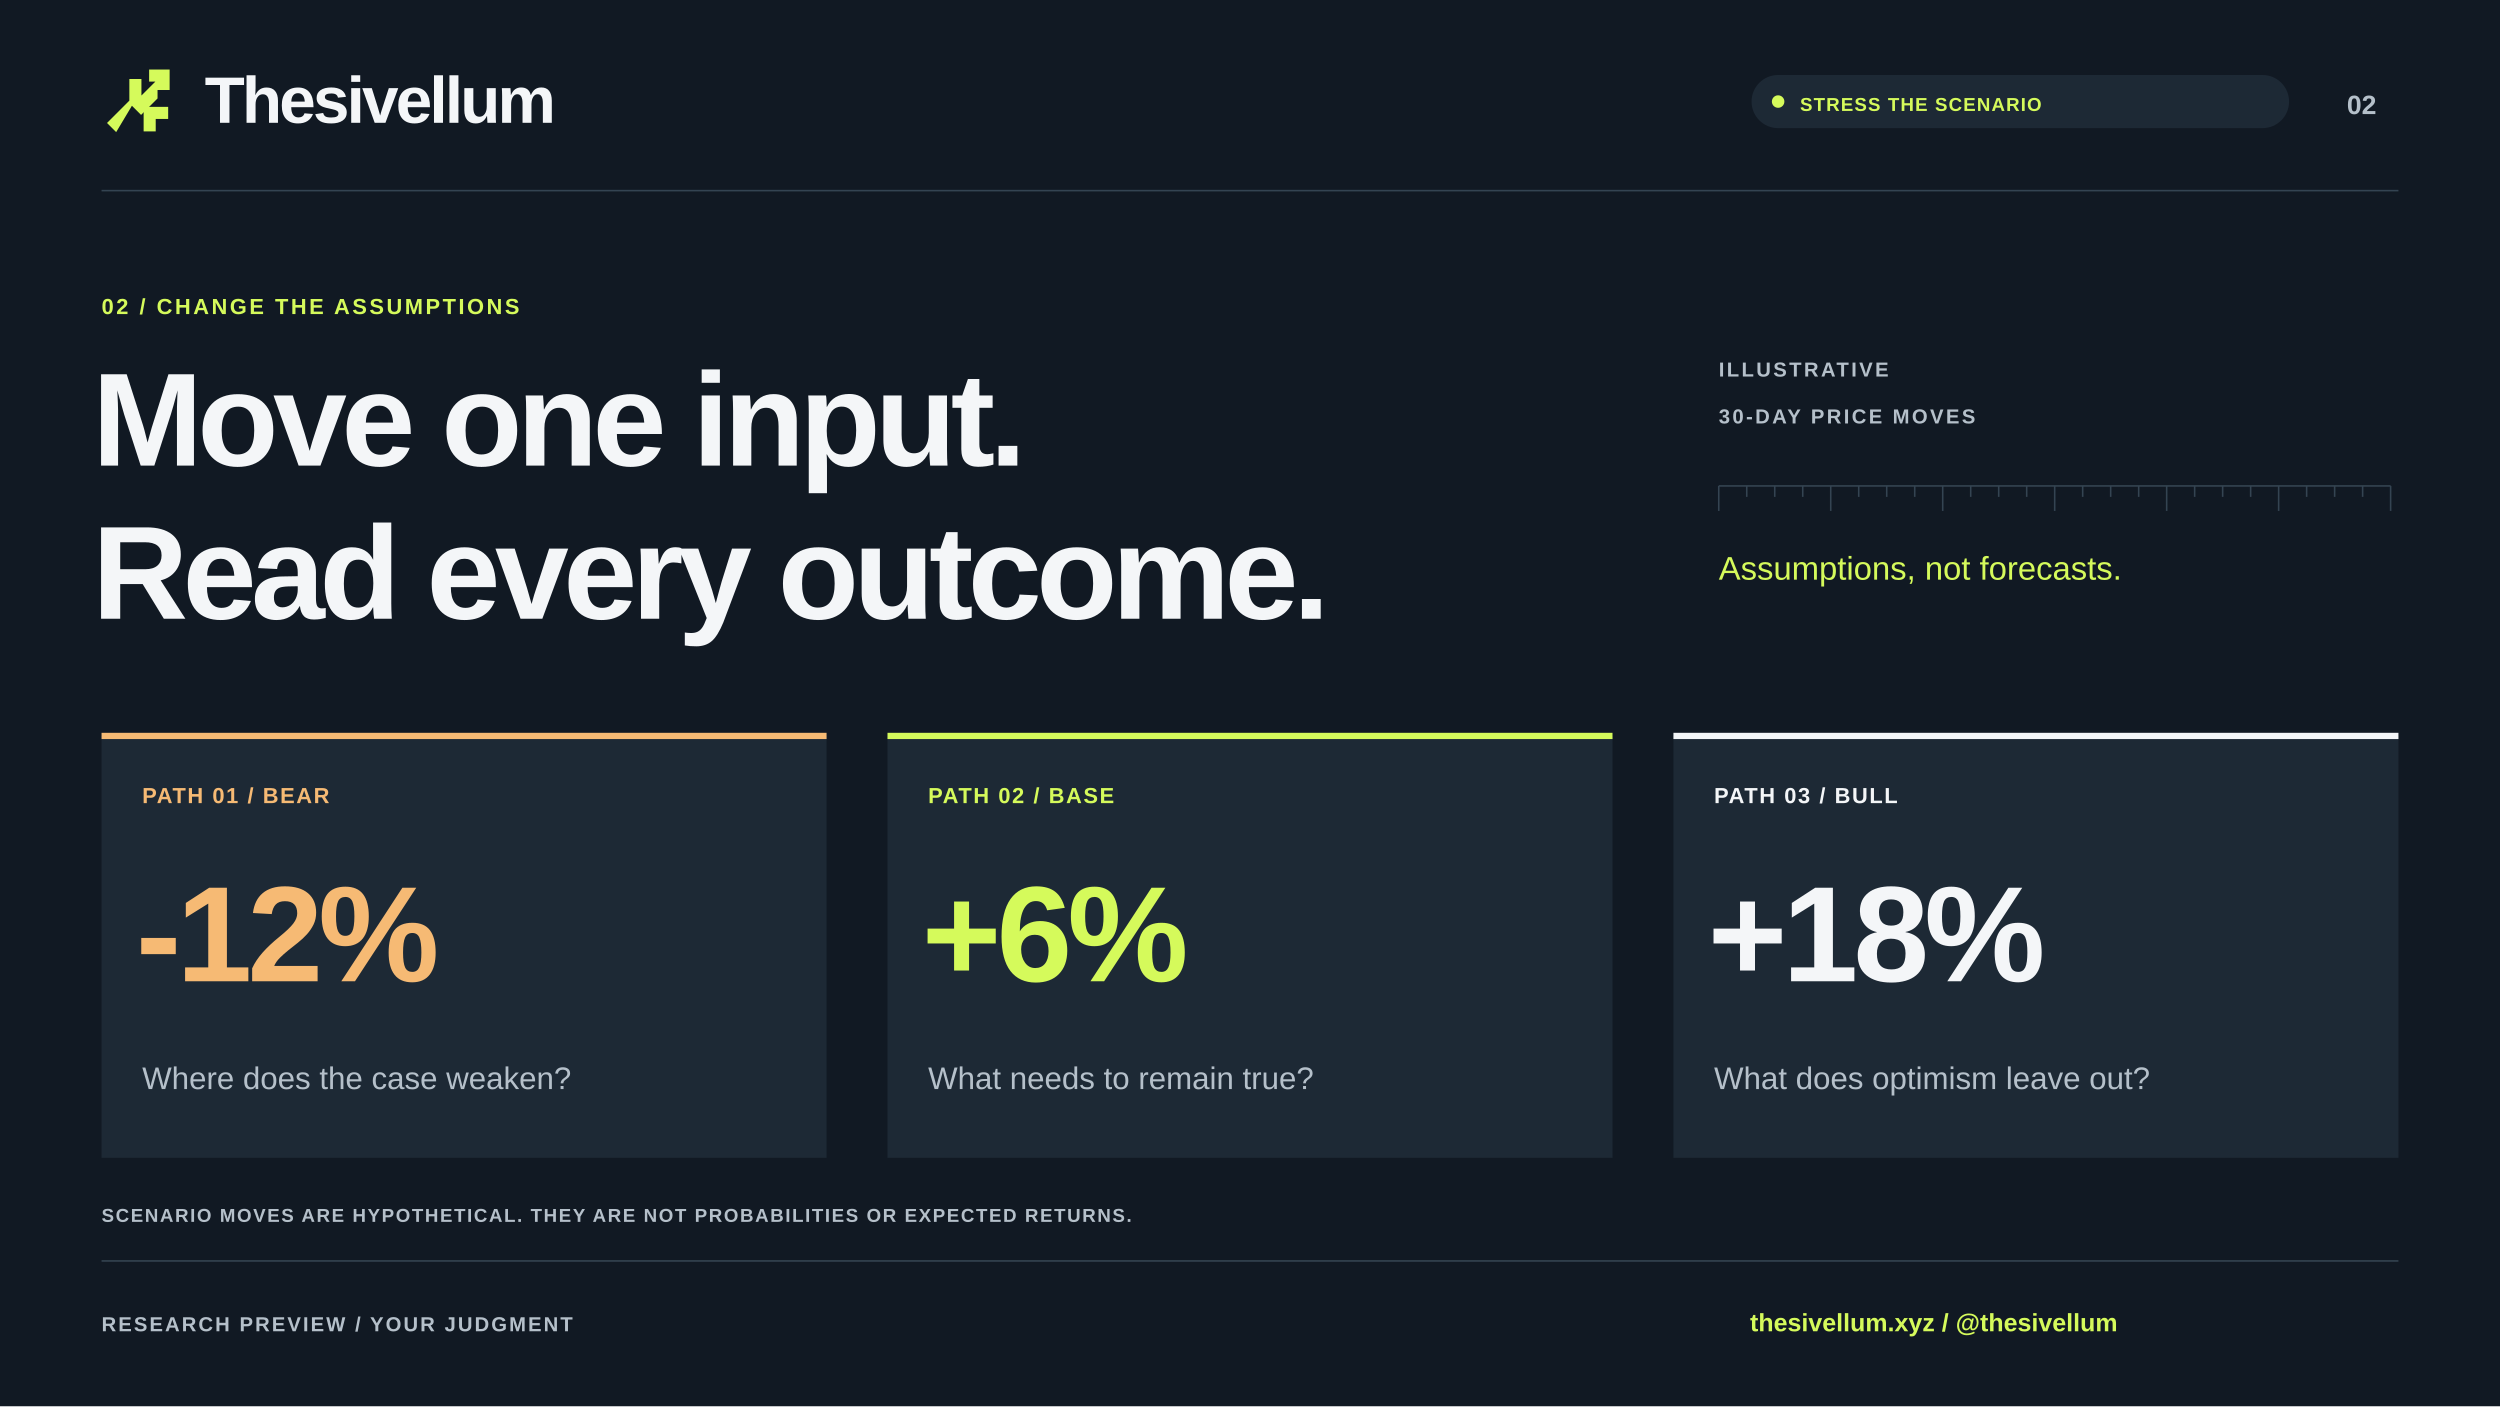
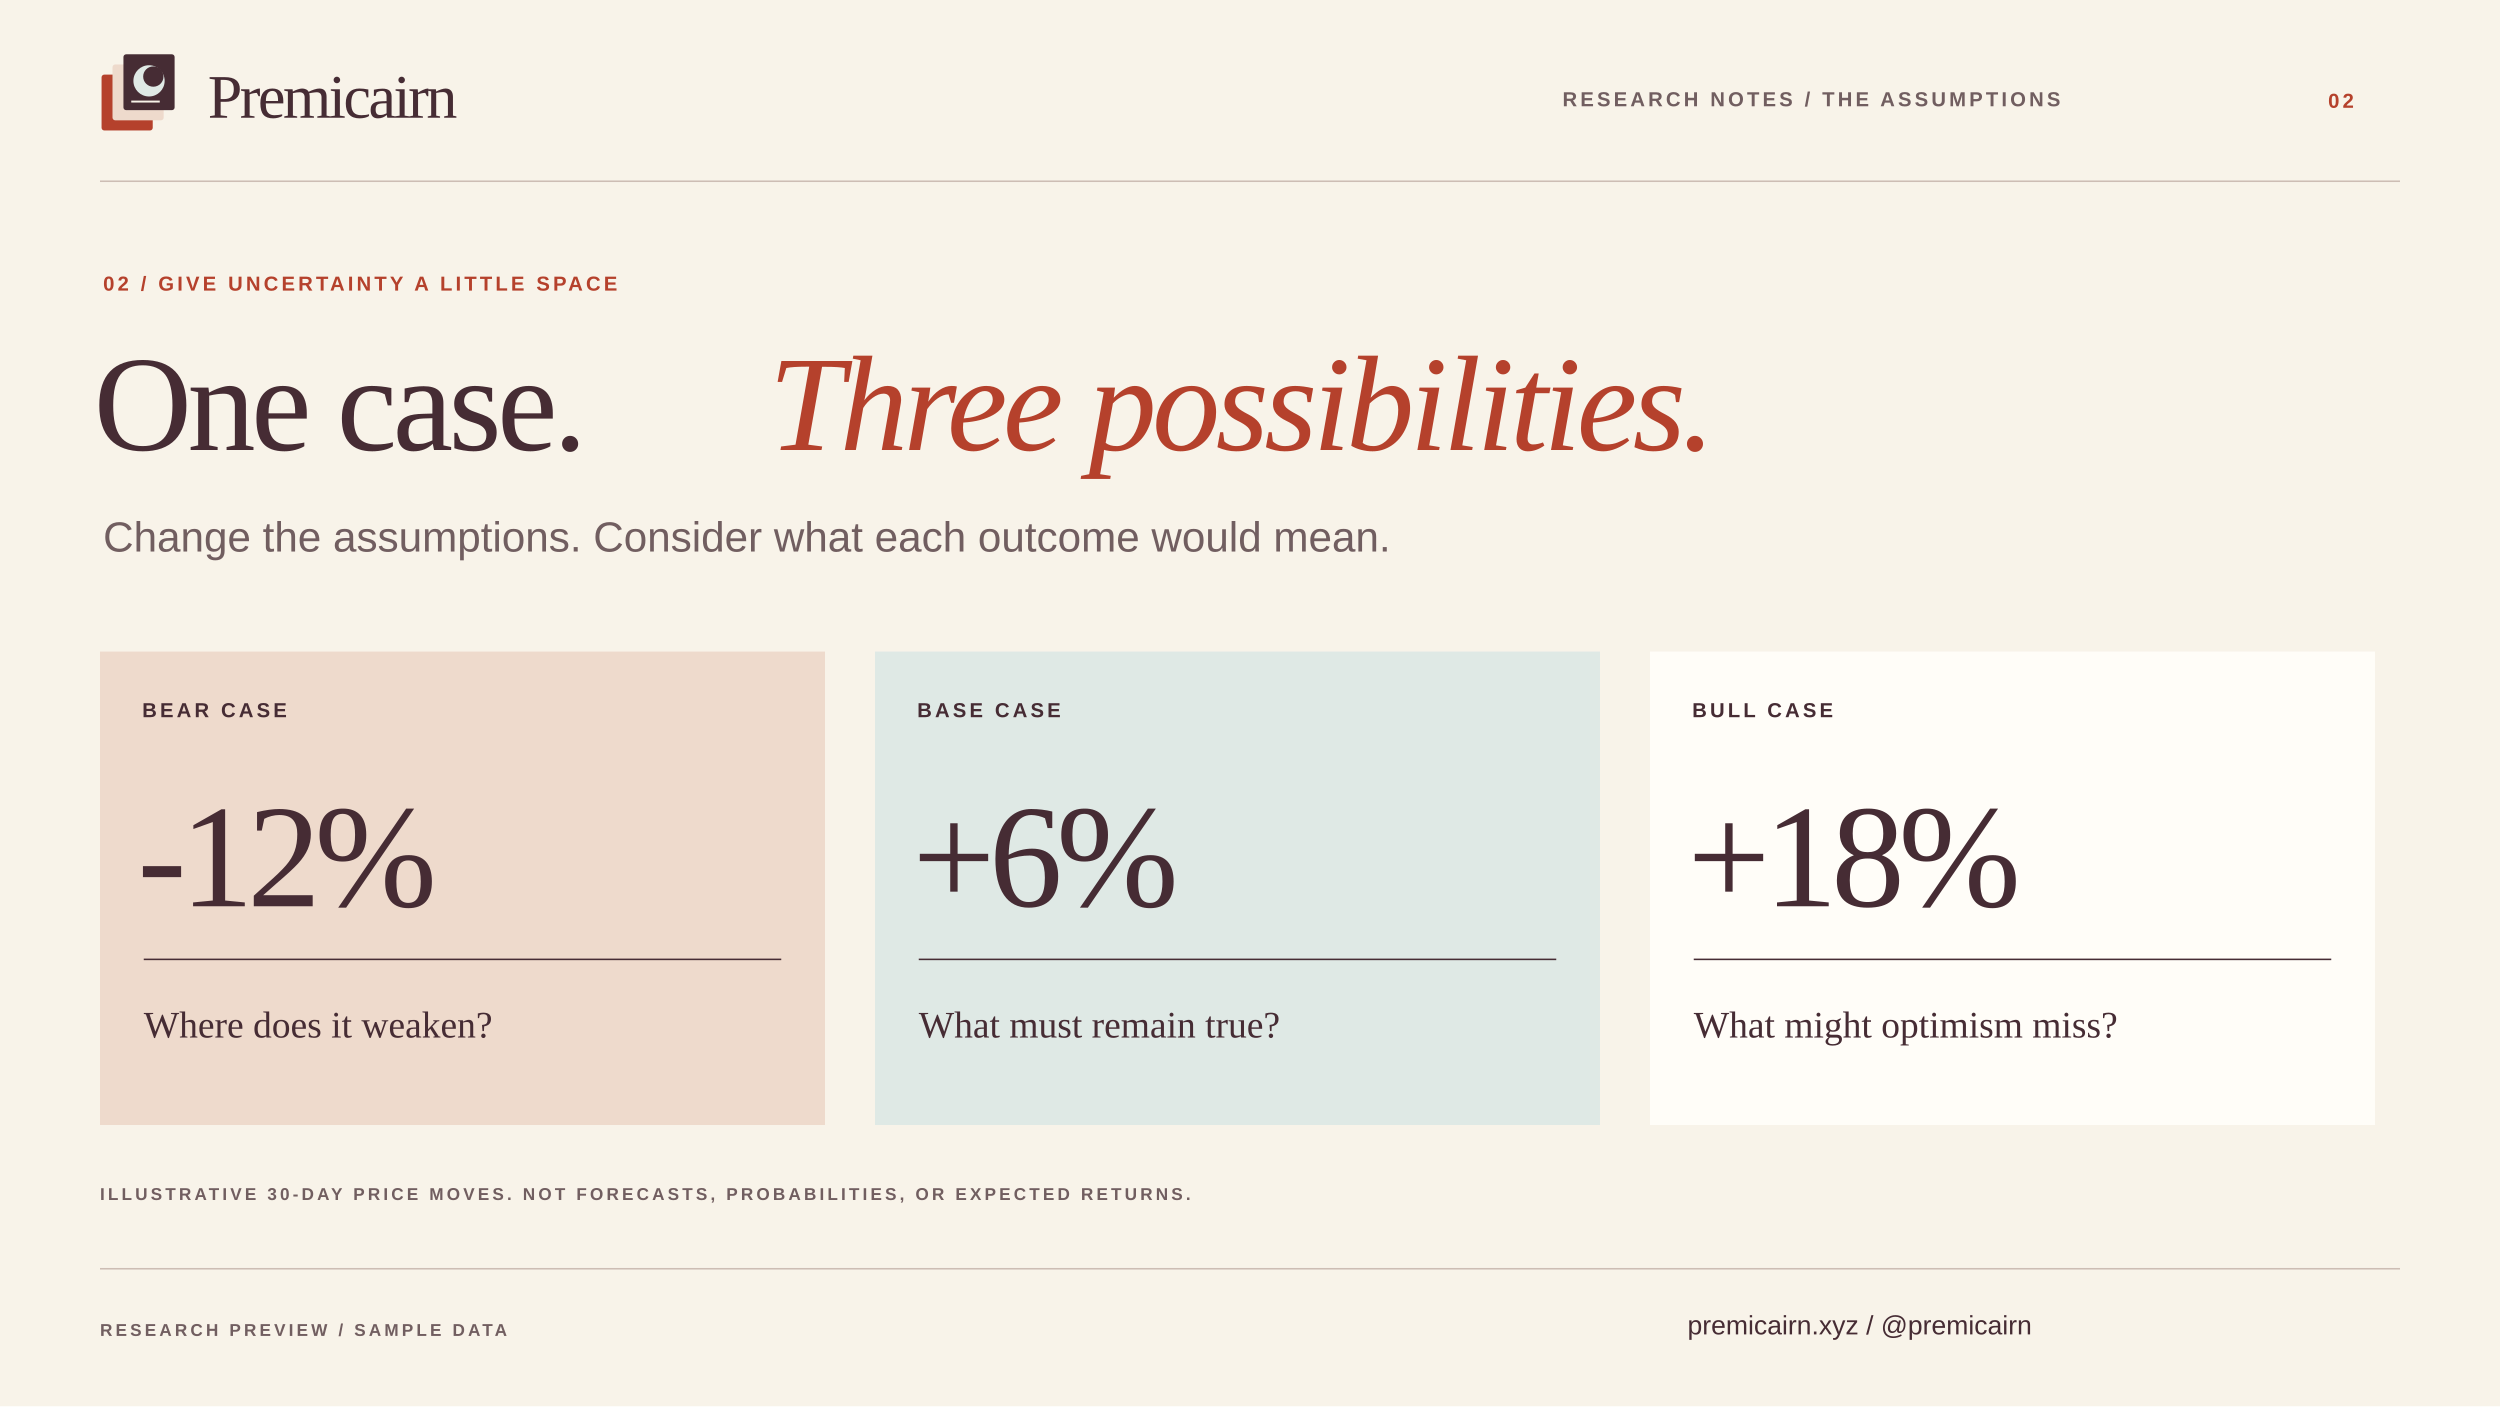
<svg xmlns="http://www.w3.org/2000/svg" width="1600" height="900" viewBox="0 0 1600 900" role="img" aria-labelledby="title desc">
-   <rect x="0" y="0" width="1600" height="900" rx="0" fill="#111923" />
-   <g transform="translate(57 33) scale(0.234375)">
-     <path d="M49 195L110 134V75H143V120L181 82H164V49H220V105H187V128L142 173L117 148L74 220Z" fill="#D5FA5B" />
-     <path d="M149 151H216V184H182V218H149Z" fill="#D5FA5B" />
+   <rect x="0" y="0" width="1600" height="900" rx="0" fill="#f8f3e9" />
+   <g transform="translate(56 28) scale(0.25)">
+     <rect x="36" y="79" width="131" height="143" rx="7" fill="#b5412c" />
+     <rect x="64" y="53" width="131" height="143" rx="7" fill="#eedacc" />
+     <rect x="92" y="27" width="131" height="143" rx="7" fill="#462c34" />
+     <circle cx="157.5" cy="95" r="40" fill="#dfe9e5" />
+     <circle cx="168.5" cy="84" r="26" fill="#462c34" />
+     <path d="M112 148L185 148" fill="none" stroke="#f8f3e9" stroke-width="5" />
  </g>
-   <text x="131" y="78.6" fill="#F4F6F8" font-family="Arial, Helvetica, sans-serif" font-size="42.0" font-weight="700" letter-spacing="-1.8">Thesivellum</text>
-   <rect x="1121" y="48" width="344" height="34" rx="17" fill="#1D2935" />
-   <circle cx="1138" cy="65" r="4" fill="#D5FA5B" />
-   <text x="1152" y="71" fill="#D5FA5B" font-family="Arial, Helvetica, sans-serif" font-size="12" font-weight="700" letter-spacing="0.7">STRESS THE SCENARIO</text>
-   <text x="1502" y="73" fill="#B5C0CA" font-family="Arial, Helvetica, sans-serif" font-size="17" font-weight="700" letter-spacing="0">02</text>
-   <path d="M65 122L1535 122" fill="none" stroke="#344452" stroke-width="1" />
-   <text x="65" y="201" fill="#D5FA5B" font-family="Arial, Helvetica, sans-serif" font-size="14" font-weight="700" letter-spacing="1.6">02 / CHANGE THE ASSUMPTIONS</text>
-   <text x="59" y="298" fill="#F4F6F8" font-family="Arial, Helvetica, sans-serif" font-size="85" font-weight="700" letter-spacing="-3.5">Move one input.</text>
-   <text x="59" y="396" fill="#F4F6F8" font-family="Arial, Helvetica, sans-serif" font-size="85" font-weight="700" letter-spacing="-3.5">Read every outcome.</text>
-   <text x="1100" y="241" fill="#B5C0CA" font-family="Arial, Helvetica, sans-serif" font-size="13" font-weight="700" letter-spacing="1.5">ILLUSTRATIVE</text>
-   <text x="1100" y="271" fill="#B5C0CA" font-family="Arial, Helvetica, sans-serif" font-size="13" font-weight="700" letter-spacing="1.5">30-DAY PRICE MOVES</text>
-   <path d="M1100 311L1530 311" fill="none" stroke="#344452" stroke-width="1" />
-   <path d="M1100.0 311L1100.0 327" fill="none" stroke="#344452" stroke-width="1" />
-   <path d="M1117.917 311L1117.917 318" fill="none" stroke="#344452" stroke-width="1" />
-   <path d="M1135.833 311L1135.833 318" fill="none" stroke="#344452" stroke-width="1" />
-   <path d="M1153.75 311L1153.75 318" fill="none" stroke="#344452" stroke-width="1" />
-   <path d="M1171.667 311L1171.667 327" fill="none" stroke="#344452" stroke-width="1" />
-   <path d="M1189.583 311L1189.583 318" fill="none" stroke="#344452" stroke-width="1" />
-   <path d="M1207.5 311L1207.5 318" fill="none" stroke="#344452" stroke-width="1" />
-   <path d="M1225.417 311L1225.417 318" fill="none" stroke="#344452" stroke-width="1" />
-   <path d="M1243.333 311L1243.333 327" fill="none" stroke="#344452" stroke-width="1" />
-   <path d="M1261.25 311L1261.25 318" fill="none" stroke="#344452" stroke-width="1" />
-   <path d="M1279.167 311L1279.167 318" fill="none" stroke="#344452" stroke-width="1" />
-   <path d="M1297.083 311L1297.083 318" fill="none" stroke="#344452" stroke-width="1" />
-   <path d="M1315.0 311L1315.0 327" fill="none" stroke="#344452" stroke-width="1" />
-   <path d="M1332.917 311L1332.917 318" fill="none" stroke="#344452" stroke-width="1" />
-   <path d="M1350.833 311L1350.833 318" fill="none" stroke="#344452" stroke-width="1" />
-   <path d="M1368.75 311L1368.75 318" fill="none" stroke="#344452" stroke-width="1" />
-   <path d="M1386.667 311L1386.667 327" fill="none" stroke="#344452" stroke-width="1" />
-   <path d="M1404.583 311L1404.583 318" fill="none" stroke="#344452" stroke-width="1" />
-   <path d="M1422.5 311L1422.5 318" fill="none" stroke="#344452" stroke-width="1" />
-   <path d="M1440.417 311L1440.417 318" fill="none" stroke="#344452" stroke-width="1" />
-   <path d="M1458.333 311L1458.333 327" fill="none" stroke="#344452" stroke-width="1" />
-   <path d="M1476.25 311L1476.25 318" fill="none" stroke="#344452" stroke-width="1" />
-   <path d="M1494.167 311L1494.167 318" fill="none" stroke="#344452" stroke-width="1" />
-   <path d="M1512.083 311L1512.083 318" fill="none" stroke="#344452" stroke-width="1" />
-   <path d="M1530.0 311L1530.0 327" fill="none" stroke="#344452" stroke-width="1" />
-   <text x="1100" y="371" fill="#D5FA5B" font-family="Arial, Helvetica, sans-serif" font-size="21" font-weight="400" letter-spacing="0">Assumptions, not forecasts.</text>
-   <rect x="65" y="471" width="464" height="270" rx="0" fill="#1D2935" />
-   <path d="M65 471L529 471" fill="none" stroke="#F6BA74" stroke-width="4" />
-   <text x="91" y="514" fill="#F6BA74" font-family="Arial, Helvetica, sans-serif" font-size="14" font-weight="700" letter-spacing="1">PATH 01 / BEAR</text>
-   <text x="87" y="628" fill="#F6BA74" font-family="Arial, Helvetica, sans-serif" font-size="87" font-weight="700" letter-spacing="-3">-12%</text>
-   <text x="91" y="697" fill="#B5C0CA" font-family="Arial, Helvetica, sans-serif" font-size="20" font-weight="400" letter-spacing="0">Where does the case weaken?</text>
-   <rect x="568" y="471" width="464" height="270" rx="0" fill="#1D2935" />
-   <path d="M568 471L1032 471" fill="none" stroke="#D5FA5B" stroke-width="4" />
-   <text x="594" y="514" fill="#D5FA5B" font-family="Arial, Helvetica, sans-serif" font-size="14" font-weight="700" letter-spacing="1">PATH 02 / BASE</text>
-   <text x="590" y="628" fill="#D5FA5B" font-family="Arial, Helvetica, sans-serif" font-size="87" font-weight="700" letter-spacing="-3">+6%</text>
-   <text x="594" y="697" fill="#B5C0CA" font-family="Arial, Helvetica, sans-serif" font-size="20" font-weight="400" letter-spacing="0">What needs to remain true?</text>
-   <rect x="1071" y="471" width="464" height="270" rx="0" fill="#1D2935" />
-   <path d="M1071 471L1535 471" fill="none" stroke="#F4F6F8" stroke-width="4" />
-   <text x="1097" y="514" fill="#F4F6F8" font-family="Arial, Helvetica, sans-serif" font-size="14" font-weight="700" letter-spacing="1">PATH 03 / BULL</text>
-   <text x="1093" y="628" fill="#F4F6F8" font-family="Arial, Helvetica, sans-serif" font-size="87" font-weight="700" letter-spacing="-3">+18%</text>
-   <text x="1097" y="697" fill="#B5C0CA" font-family="Arial, Helvetica, sans-serif" font-size="20" font-weight="400" letter-spacing="0">What does optimism leave out?</text>
-   <text x="65" y="782" fill="#B5C0CA" font-family="Arial, Helvetica, sans-serif" font-size="12" font-weight="700" letter-spacing="1">SCENARIO MOVES ARE HYPOTHETICAL. THEY ARE NOT PROBABILITIES OR EXPECTED RETURNS.</text>
-   <path d="M65 807L1535 807" fill="none" stroke="#344452" stroke-width="1" />
-   <text x="65" y="852" fill="#B5C0CA" font-family="Arial, Helvetica, sans-serif" font-size="13" font-weight="700" letter-spacing="1.3">RESEARCH PREVIEW / YOUR JUDGMENT</text>
-   <text x="1120" y="852" fill="#D5FA5B" font-family="Arial, Helvetica, sans-serif" font-size="16" font-weight="700" letter-spacing="0">thesivellum.xyz  /  @thesivellum</text>
+   <text x="133" y="75.36" fill="#462c34" font-family="Georgia, Times New Roman, serif" font-size="39.68" font-weight="400" letter-spacing="-1.6">Premicairn</text>
+   <text x="1000" y="68" fill="#715e60" font-family="Arial, Helvetica, sans-serif" font-size="13" font-weight="700" letter-spacing="2">RESEARCH NOTES / THE ASSUMPTIONS</text>
+   <path d="M64 116L1536 116" fill="none" stroke="#cdbdb4" stroke-width="1" />
+   <text x="1490" y="69" fill="#b5412c" font-family="Arial, Helvetica, sans-serif" font-size="13" font-weight="700" letter-spacing="2">02</text>
+   <text x="66" y="186" fill="#b5412c" font-family="Arial, Helvetica, sans-serif" font-size="13" font-weight="700" letter-spacing="2">02 / GIVE UNCERTAINTY A LITTLE SPACE</text>
+   <text x="60" y="288" fill="#462c34" font-family="Georgia, Times New Roman, serif" font-size="87" font-weight="400" letter-spacing="-2.8">One case.</text>
+   <text x="492" y="288" fill="#b5412c" font-family="Georgia, Times New Roman, serif" font-size="87" font-weight="400" letter-spacing="-2.8" font-style="italic">Three possibilities.</text>
+   <text x="66" y="353" fill="#715e60" font-family="Arial, Helvetica, sans-serif" font-size="27" font-weight="400" letter-spacing="0">Change the assumptions. Consider what each outcome would mean.</text>
+   <rect x="64" y="417" width="464" height="303" rx="0" fill="#eedacc" />
+   <text x="91" y="459" fill="#462c34" font-family="Arial, Helvetica, sans-serif" font-size="13" font-weight="700" letter-spacing="2">BEAR CASE</text>
+   <text x="88" y="580" fill="#462c34" font-family="Georgia, Times New Roman, serif" font-size="94" font-weight="400" letter-spacing="-4">-12%</text>
+   <path d="M92 614L500 614" fill="none" stroke="#462c34" stroke-width="1" />
+   <text x="92" y="664" fill="#462c34" font-family="Georgia, Times New Roman, serif" font-size="24" font-weight="400" letter-spacing="0">Where does it weaken?</text>
+   <rect x="560" y="417" width="464" height="303" rx="0" fill="#dfe9e5" />
+   <text x="587" y="459" fill="#462c34" font-family="Arial, Helvetica, sans-serif" font-size="13" font-weight="700" letter-spacing="2">BASE CASE</text>
+   <text x="584" y="580" fill="#462c34" font-family="Georgia, Times New Roman, serif" font-size="94" font-weight="400" letter-spacing="-4">+6%</text>
+   <path d="M588 614L996 614" fill="none" stroke="#462c34" stroke-width="1" />
+   <text x="588" y="664" fill="#462c34" font-family="Georgia, Times New Roman, serif" font-size="24" font-weight="400" letter-spacing="0">What must remain true?</text>
+   <rect x="1056" y="417" width="464" height="303" rx="0" fill="#fffdf8" />
+   <text x="1083" y="459" fill="#462c34" font-family="Arial, Helvetica, sans-serif" font-size="13" font-weight="700" letter-spacing="2">BULL CASE</text>
+   <text x="1080" y="580" fill="#462c34" font-family="Georgia, Times New Roman, serif" font-size="94" font-weight="400" letter-spacing="-4">+18%</text>
+   <path d="M1084 614L1492 614" fill="none" stroke="#462c34" stroke-width="1" />
+   <text x="1084" y="664" fill="#462c34" font-family="Georgia, Times New Roman, serif" font-size="24" font-weight="400" letter-spacing="0">What might optimism miss?</text>
+   <text x="64" y="768" fill="#715e60" font-family="Arial, Helvetica, sans-serif" font-size="11" font-weight="700" letter-spacing="2">ILLUSTRATIVE 30-DAY PRICE MOVES. NOT FORECASTS, PROBABILITIES, OR EXPECTED RETURNS.</text>
+   <path d="M64 812L1536 812" fill="none" stroke="#cdbdb4" stroke-width="1" />
+   <text x="64" y="855" fill="#715e60" font-family="Arial, Helvetica, sans-serif" font-size="11" font-weight="700" letter-spacing="2">RESEARCH PREVIEW / SAMPLE DATA</text>
+   <text x="1080" y="854" fill="#462c34" font-family="Arial, Helvetica, sans-serif" font-size="17" font-weight="400" letter-spacing="0">premicairn.xyz  /  @premicairn</text>
</svg>
